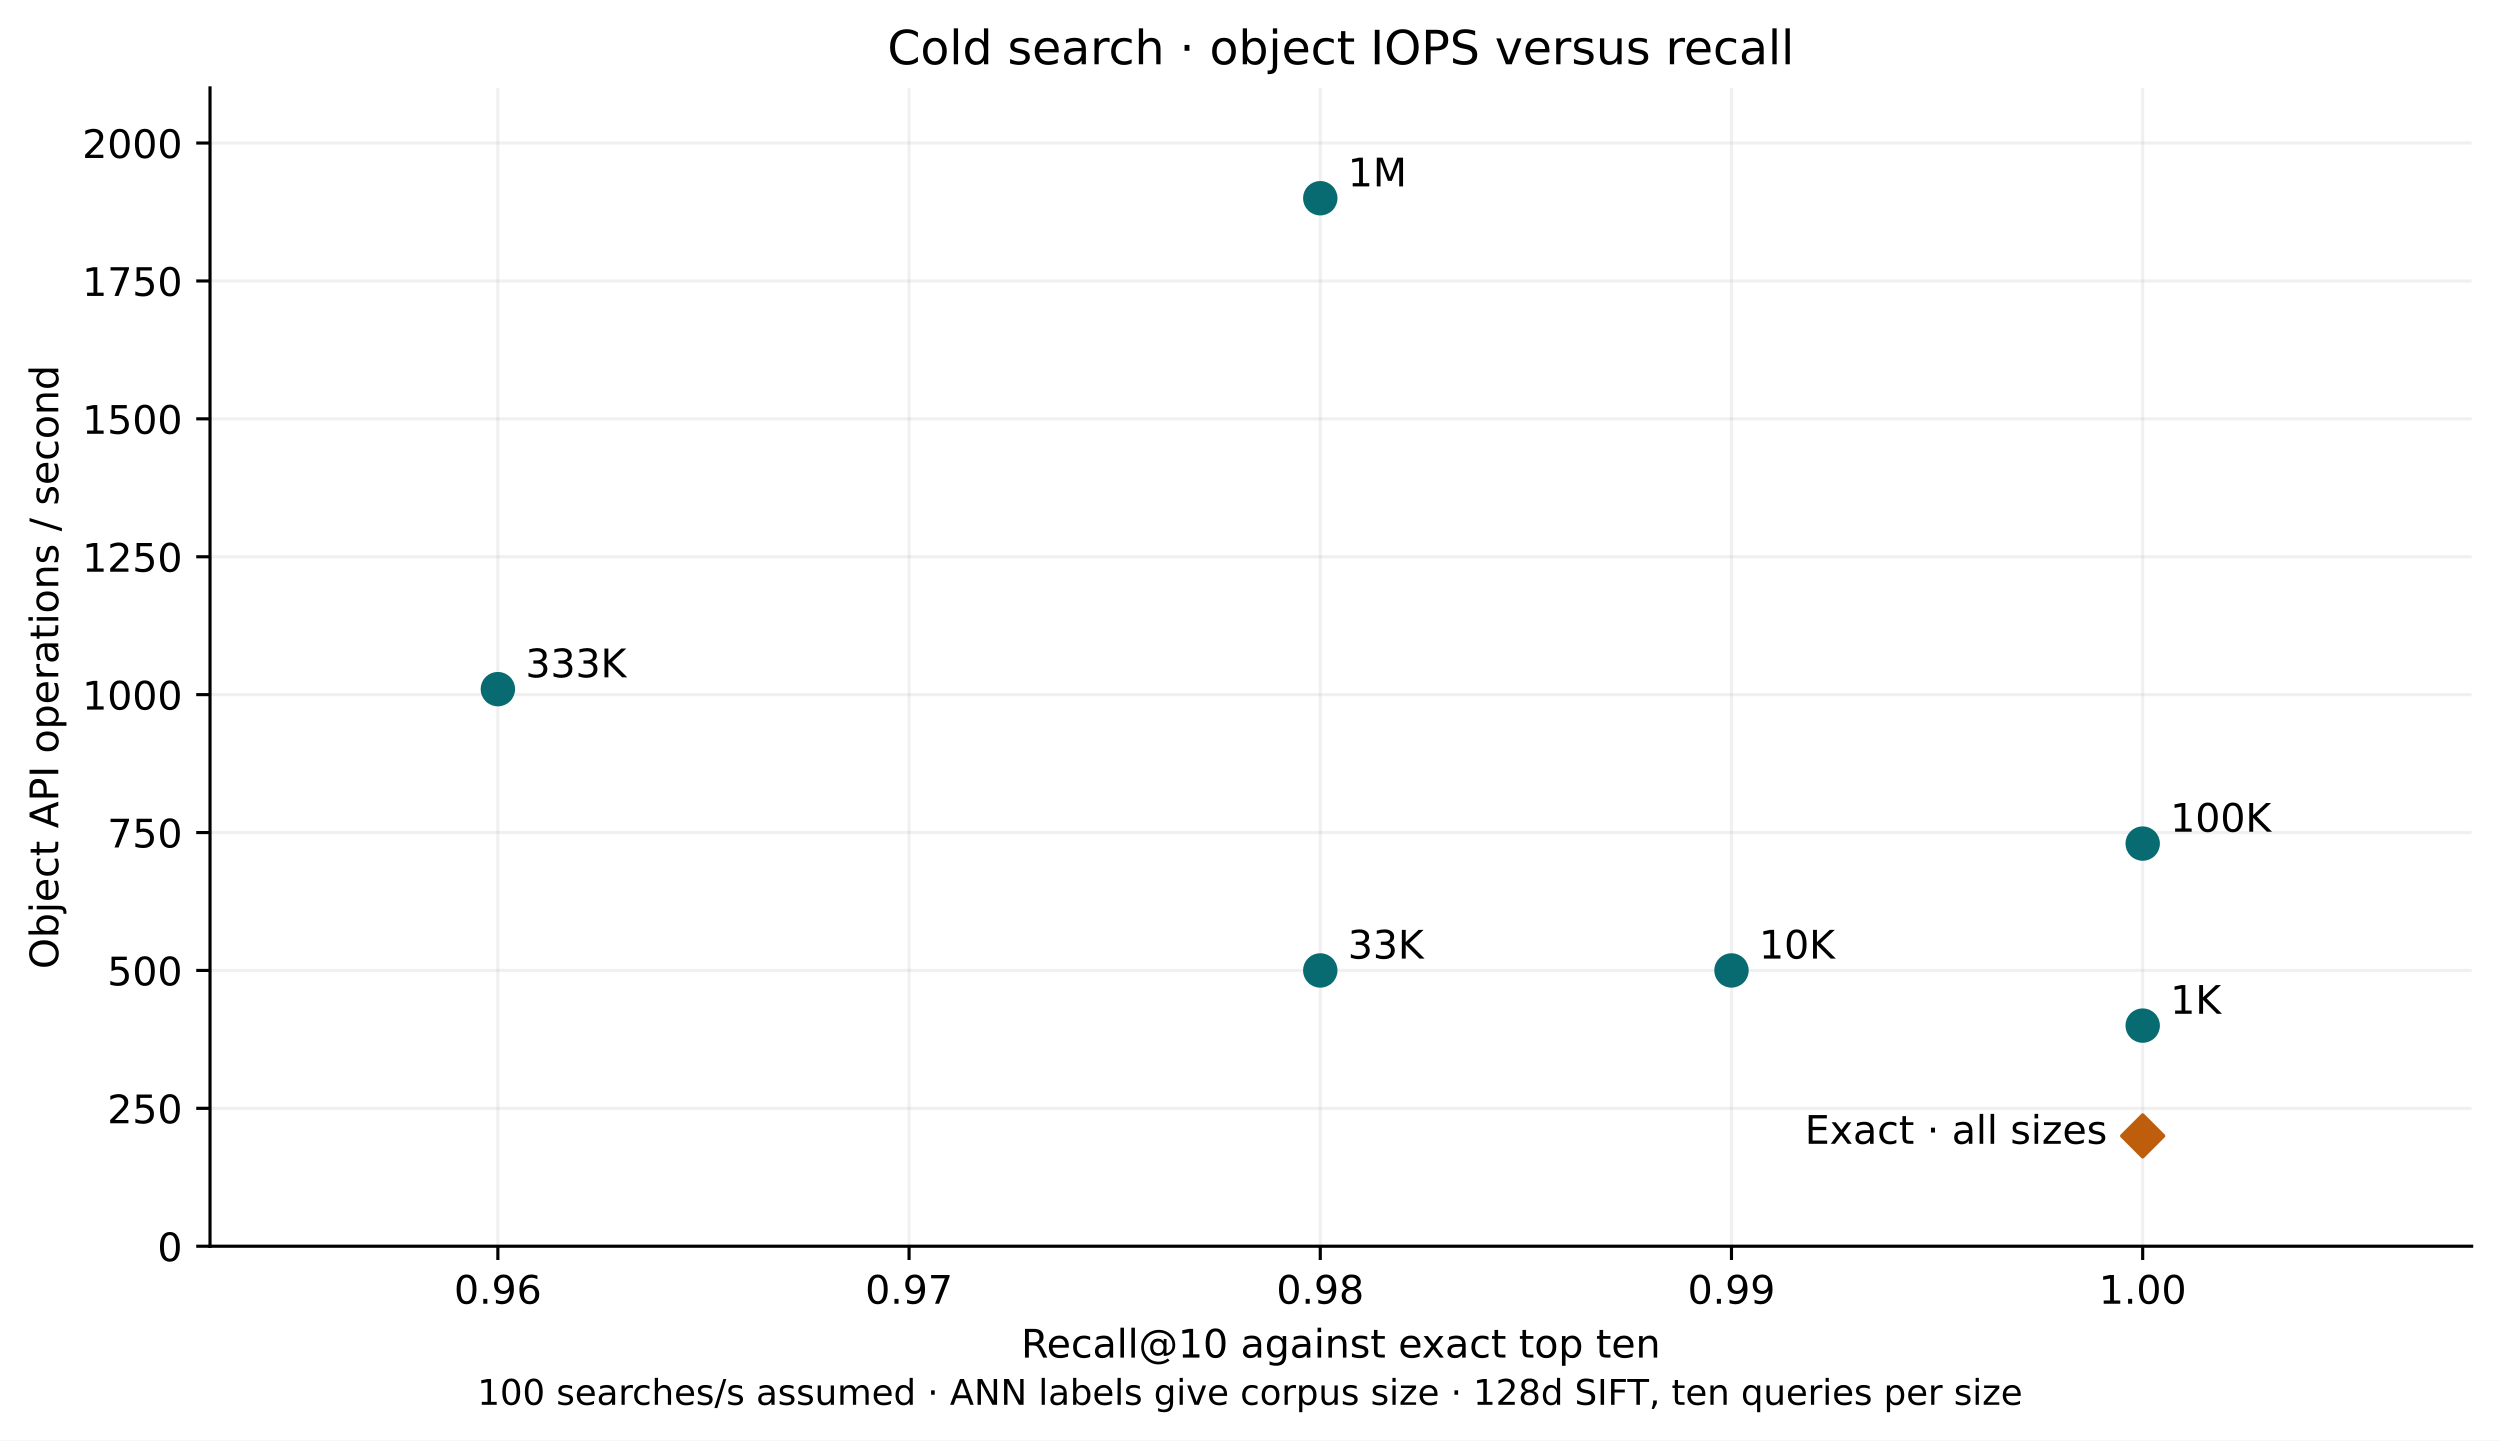
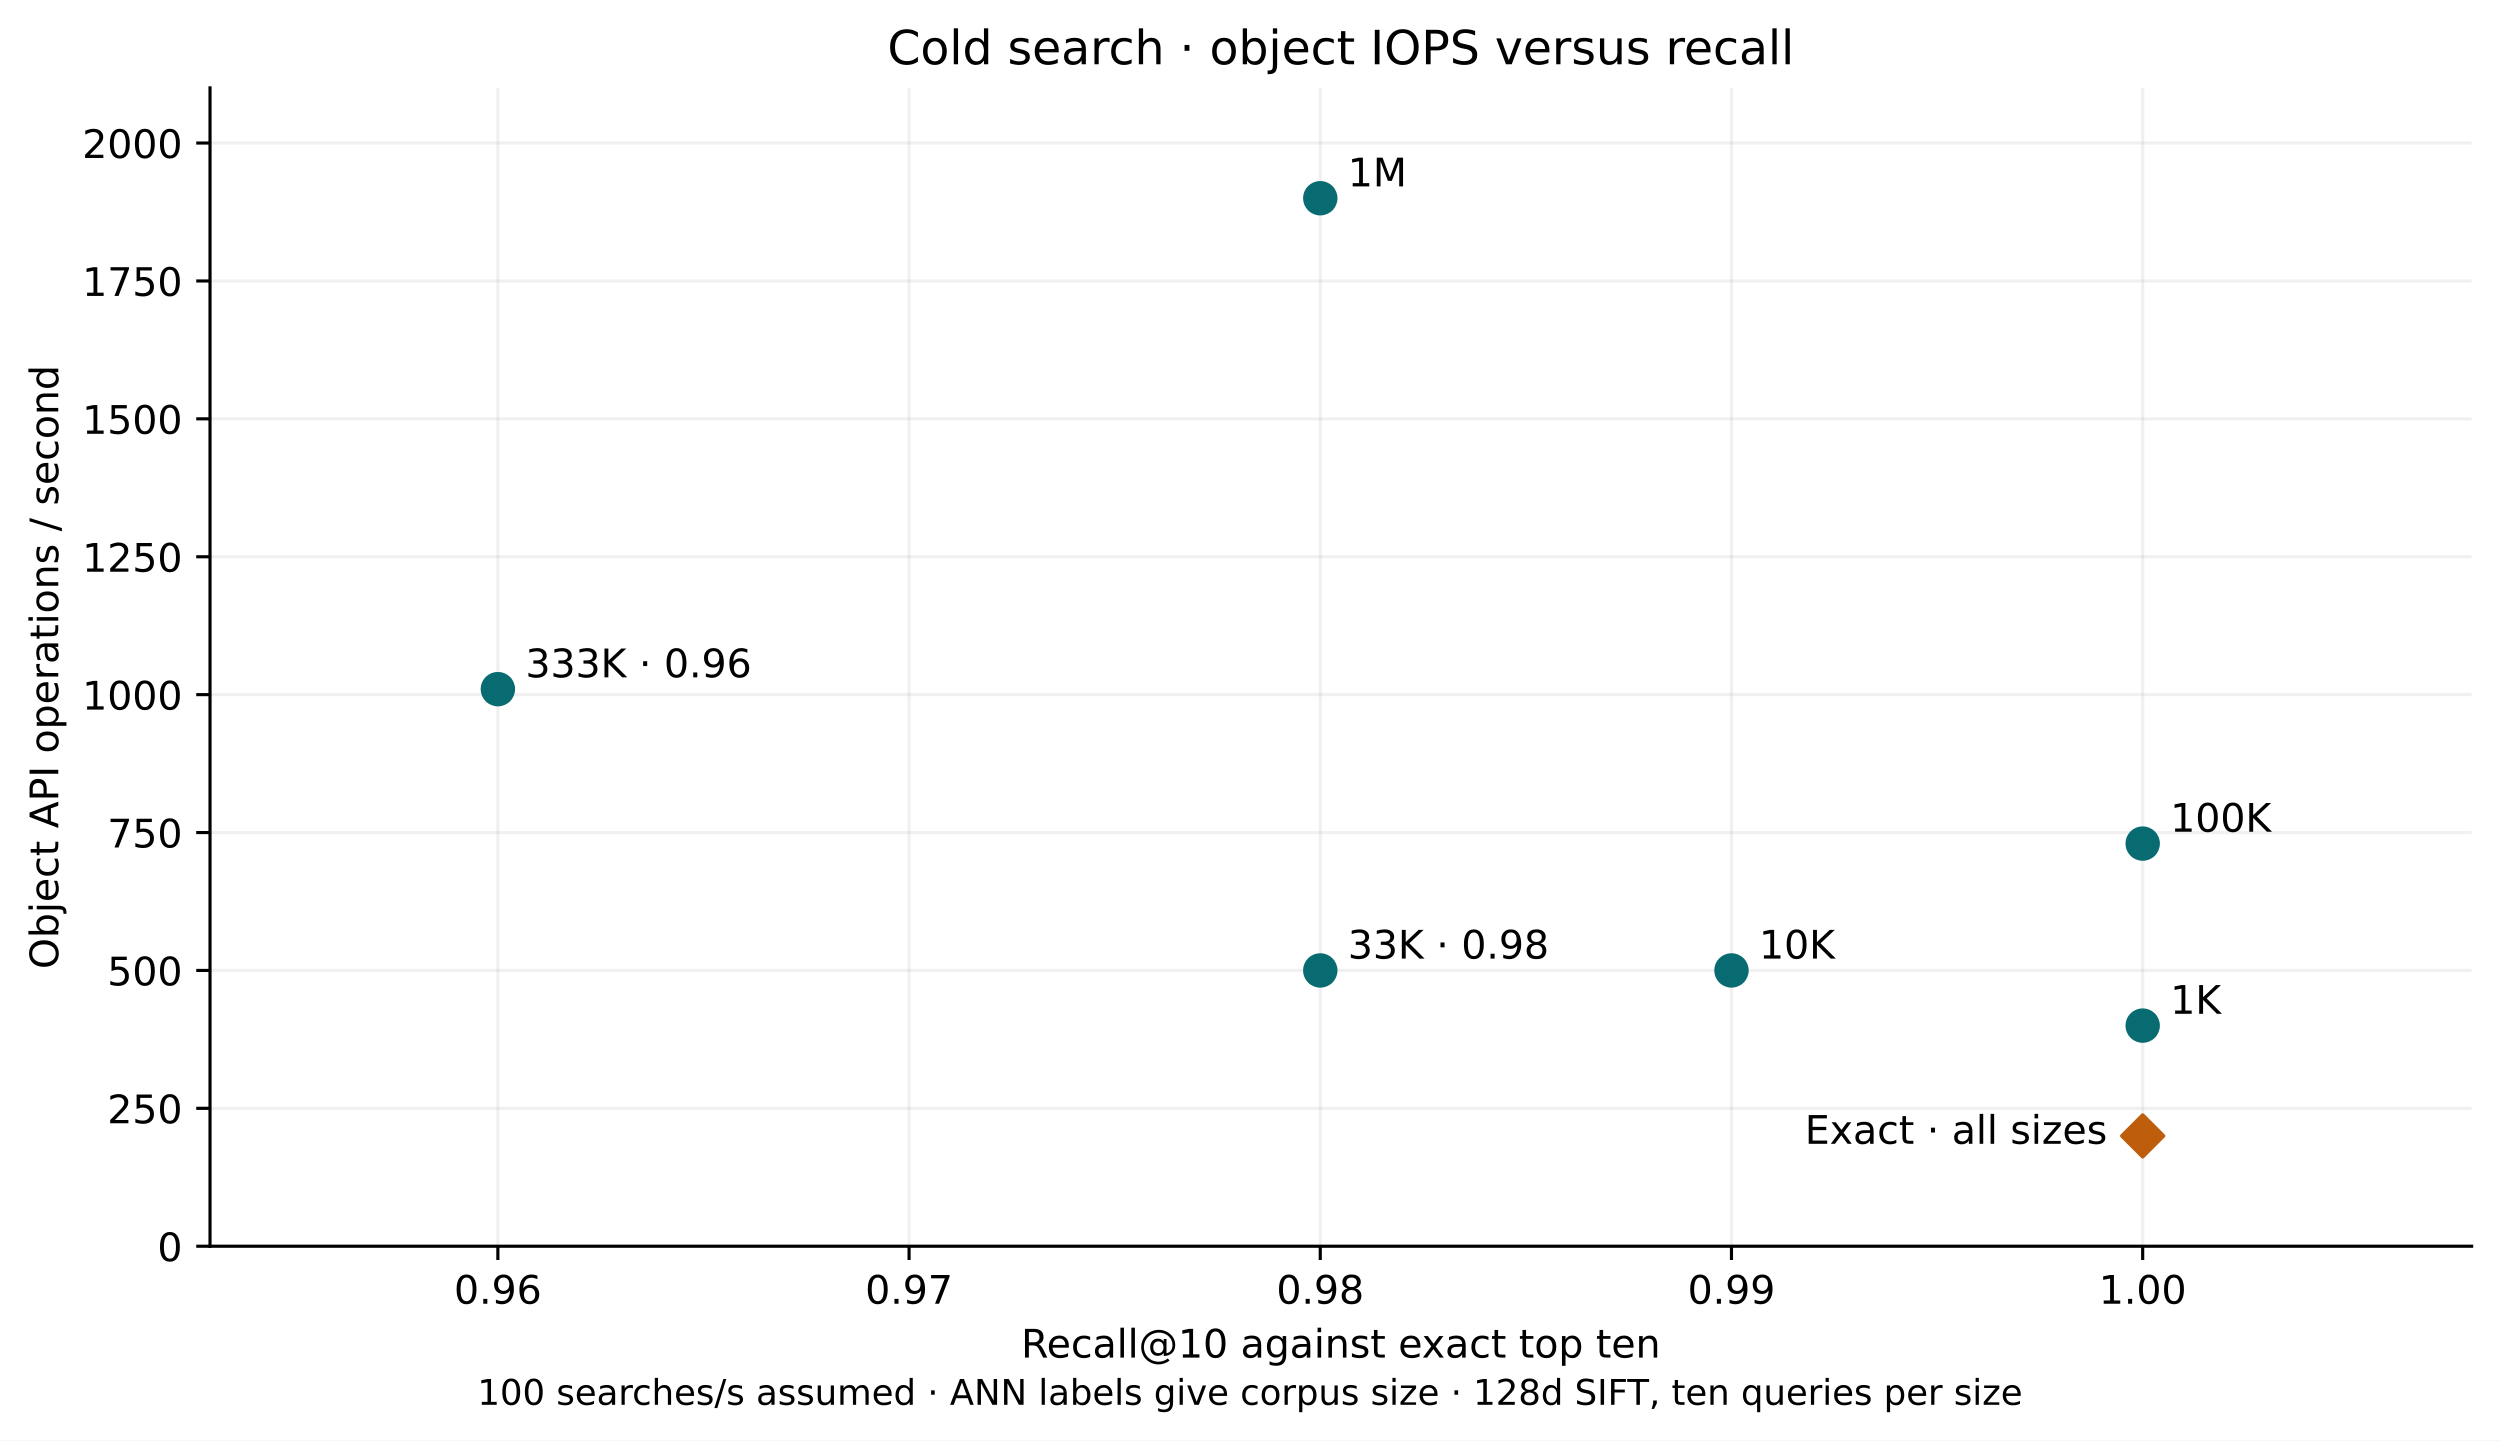
<svg xmlns="http://www.w3.org/2000/svg" xmlns:xlink="http://www.w3.org/1999/xlink" width="634.8pt" height="365.783pt" viewBox="0 0 634.8 365.783" version="1.1">
  <defs>
    <style type="text/css">*{stroke-linejoin: round; stroke-linecap: butt}</style>
  </defs>
  <g id="figure_1">
    <g id="patch_1">
      <path d="M 0 365.783 L 634.8 365.783 L 634.8 -0 L 0 -0 z " style="fill: #ffffff" />
    </g>
    <g id="axes_1">
      <g id="patch_2">
        <path d="M 53.328 316.443 L 627.6 316.443 L 627.6 22.318 L 53.328 22.318 z " style="fill: #ffffff" />
      </g>
      <g id="matplotlib.axis_1">
        <g id="xtick_1">
          <g id="line2d_1">
            <path d="M 126.417 316.443 L 126.417 22.318 " clip-path="url(#p1384ee025a)" style="fill: none; stroke: #b0b0b0; stroke-opacity: 0.18; stroke-width: 0.8; stroke-linecap: square" />
          </g>
          <g id="line2d_2">
            <defs>
              <path id="m4e818d7f8f" d="M 0 0 L 0 3.5 " style="stroke: #000000; stroke-width: 0.8" />
            </defs>
            <g>
              <use xlink:href="#m4e818d7f8f" x="126.417" y="316.443" style="stroke: #000000; stroke-width: 0.8" />
            </g>
          </g>
          <g id="text_1">
            <text style="font: 10px 'DejaVu Sans', 'Bitstream Vera Sans', 'Computer Modern Sans Serif', 'Lucida Grande', 'Verdana', 'Geneva', 'Lucid', 'Arial', 'Helvetica', 'Avant Garde', sans-serif; text-anchor: middle" x="126.417" y="331.042" transform="rotate(-0 126.4172 331.0417)">0.96</text>
          </g>
        </g>
        <g id="xtick_2">
          <g id="line2d_3">
            <path d="M 230.83 316.443 L 230.83 22.318 " clip-path="url(#p1384ee025a)" style="fill: none; stroke: #b0b0b0; stroke-opacity: 0.18; stroke-width: 0.8; stroke-linecap: square" />
          </g>
          <g id="line2d_4">
            <g>
              <use xlink:href="#m4e818d7f8f" x="230.83" y="316.443" style="stroke: #000000; stroke-width: 0.8" />
            </g>
          </g>
          <g id="text_2">
            <text style="font: 10px 'DejaVu Sans', 'Bitstream Vera Sans', 'Computer Modern Sans Serif', 'Lucida Grande', 'Verdana', 'Geneva', 'Lucid', 'Arial', 'Helvetica', 'Avant Garde', sans-serif; text-anchor: middle" x="230.83" y="331.042" transform="rotate(-0 230.8302 331.0417)">0.97</text>
          </g>
        </g>
        <g id="xtick_3">
          <g id="line2d_5">
            <path d="M 335.243 316.443 L 335.243 22.318 " clip-path="url(#p1384ee025a)" style="fill: none; stroke: #b0b0b0; stroke-opacity: 0.18; stroke-width: 0.8; stroke-linecap: square" />
          </g>
          <g id="line2d_6">
            <g>
              <use xlink:href="#m4e818d7f8f" x="335.243" y="316.443" style="stroke: #000000; stroke-width: 0.8" />
            </g>
          </g>
          <g id="text_3">
            <text style="font: 10px 'DejaVu Sans', 'Bitstream Vera Sans', 'Computer Modern Sans Serif', 'Lucida Grande', 'Verdana', 'Geneva', 'Lucid', 'Arial', 'Helvetica', 'Avant Garde', sans-serif; text-anchor: middle" x="335.243" y="331.042" transform="rotate(-0 335.2432 331.0417)">0.98</text>
          </g>
        </g>
        <g id="xtick_4">
          <g id="line2d_7">
            <path d="M 439.656 316.443 L 439.656 22.318 " clip-path="url(#p1384ee025a)" style="fill: none; stroke: #b0b0b0; stroke-opacity: 0.18; stroke-width: 0.8; stroke-linecap: square" />
          </g>
          <g id="line2d_8">
            <g>
              <use xlink:href="#m4e818d7f8f" x="439.656" y="316.443" style="stroke: #000000; stroke-width: 0.8" />
            </g>
          </g>
          <g id="text_4">
            <text style="font: 10px 'DejaVu Sans', 'Bitstream Vera Sans', 'Computer Modern Sans Serif', 'Lucida Grande', 'Verdana', 'Geneva', 'Lucid', 'Arial', 'Helvetica', 'Avant Garde', sans-serif; text-anchor: middle" x="439.656" y="331.042" transform="rotate(-0 439.6562 331.0417)">0.99</text>
          </g>
        </g>
        <g id="xtick_5">
          <g id="line2d_9">
            <path d="M 544.069 316.443 L 544.069 22.318 " clip-path="url(#p1384ee025a)" style="fill: none; stroke: #b0b0b0; stroke-opacity: 0.18; stroke-width: 0.8; stroke-linecap: square" />
          </g>
          <g id="line2d_10">
            <g>
              <use xlink:href="#m4e818d7f8f" x="544.069" y="316.443" style="stroke: #000000; stroke-width: 0.8" />
            </g>
          </g>
          <g id="text_5">
            <text style="font: 10px 'DejaVu Sans', 'Bitstream Vera Sans', 'Computer Modern Sans Serif', 'Lucida Grande', 'Verdana', 'Geneva', 'Lucid', 'Arial', 'Helvetica', 'Avant Garde', sans-serif; text-anchor: middle" x="544.069" y="331.042" transform="rotate(-0 544.0691 331.0417)">1.00</text>
          </g>
        </g>
        <g id="text_6">
          <text style="font: 10px 'DejaVu Sans', 'Bitstream Vera Sans', 'Computer Modern Sans Serif', 'Lucida Grande', 'Verdana', 'Geneva', 'Lucid', 'Arial', 'Helvetica', 'Avant Garde', sans-serif; text-anchor: middle" x="340.464" y="344.72" transform="rotate(-0 340.4638 344.7198)">Recall@10 against exact top ten</text>
        </g>
      </g>
      <g id="matplotlib.axis_2">
        <g id="ytick_1">
          <g id="line2d_11">
            <path d="M 53.328 316.443 L 627.6 316.443 " clip-path="url(#p1384ee025a)" style="fill: none; stroke: #b0b0b0; stroke-opacity: 0.18; stroke-width: 0.8; stroke-linecap: square" />
          </g>
          <g id="line2d_12">
            <defs>
              <path id="m187cc9ec31" d="M 0 0 L -3.5 0 " style="stroke: #000000; stroke-width: 0.8" />
            </defs>
            <g>
              <use xlink:href="#m187cc9ec31" x="53.328" y="316.443" style="stroke: #000000; stroke-width: 0.8" />
            </g>
          </g>
          <g id="text_7">
            <text style="font: 10px 'DejaVu Sans', 'Bitstream Vera Sans', 'Computer Modern Sans Serif', 'Lucida Grande', 'Verdana', 'Geneva', 'Lucid', 'Arial', 'Helvetica', 'Avant Garde', sans-serif; text-anchor: end" x="46.328" y="320.242" transform="rotate(-0 46.32812 320.2425)">0</text>
          </g>
        </g>
        <g id="ytick_2">
          <g id="line2d_13">
            <path d="M 53.328 281.428 L 627.6 281.428 " clip-path="url(#p1384ee025a)" style="fill: none; stroke: #b0b0b0; stroke-opacity: 0.18; stroke-width: 0.8; stroke-linecap: square" />
          </g>
          <g id="line2d_14">
            <g>
              <use xlink:href="#m187cc9ec31" x="53.328" y="281.428" style="stroke: #000000; stroke-width: 0.8" />
            </g>
          </g>
          <g id="text_8">
            <text style="font: 10px 'DejaVu Sans', 'Bitstream Vera Sans', 'Computer Modern Sans Serif', 'Lucida Grande', 'Verdana', 'Geneva', 'Lucid', 'Arial', 'Helvetica', 'Avant Garde', sans-serif; text-anchor: end" x="46.328" y="285.228" transform="rotate(-0 46.32812 285.2276)">250</text>
          </g>
        </g>
        <g id="ytick_3">
          <g id="line2d_15">
            <path d="M 53.328 246.413 L 627.6 246.413 " clip-path="url(#p1384ee025a)" style="fill: none; stroke: #b0b0b0; stroke-opacity: 0.18; stroke-width: 0.8; stroke-linecap: square" />
          </g>
          <g id="line2d_16">
            <g>
              <use xlink:href="#m187cc9ec31" x="53.328" y="246.413" style="stroke: #000000; stroke-width: 0.8" />
            </g>
          </g>
          <g id="text_9">
            <text style="font: 10px 'DejaVu Sans', 'Bitstream Vera Sans', 'Computer Modern Sans Serif', 'Lucida Grande', 'Verdana', 'Geneva', 'Lucid', 'Arial', 'Helvetica', 'Avant Garde', sans-serif; text-anchor: end" x="46.328" y="250.213" transform="rotate(-0 46.32812 250.2127)">500</text>
          </g>
        </g>
        <g id="ytick_4">
          <g id="line2d_17">
            <path d="M 53.328 211.399 L 627.6 211.399 " clip-path="url(#p1384ee025a)" style="fill: none; stroke: #b0b0b0; stroke-opacity: 0.18; stroke-width: 0.8; stroke-linecap: square" />
          </g>
          <g id="line2d_18">
            <g>
              <use xlink:href="#m187cc9ec31" x="53.328" y="211.399" style="stroke: #000000; stroke-width: 0.8" />
            </g>
          </g>
          <g id="text_10">
            <text style="font: 10px 'DejaVu Sans', 'Bitstream Vera Sans', 'Computer Modern Sans Serif', 'Lucida Grande', 'Verdana', 'Geneva', 'Lucid', 'Arial', 'Helvetica', 'Avant Garde', sans-serif; text-anchor: end" x="46.328" y="215.198" transform="rotate(-0 46.32812 215.1978)">750</text>
          </g>
        </g>
        <g id="ytick_5">
          <g id="line2d_19">
            <path d="M 53.328 176.384 L 627.6 176.384 " clip-path="url(#p1384ee025a)" style="fill: none; stroke: #b0b0b0; stroke-opacity: 0.18; stroke-width: 0.8; stroke-linecap: square" />
          </g>
          <g id="line2d_20">
            <g>
              <use xlink:href="#m187cc9ec31" x="53.328" y="176.384" style="stroke: #000000; stroke-width: 0.8" />
            </g>
          </g>
          <g id="text_11">
            <text style="font: 10px 'DejaVu Sans', 'Bitstream Vera Sans', 'Computer Modern Sans Serif', 'Lucida Grande', 'Verdana', 'Geneva', 'Lucid', 'Arial', 'Helvetica', 'Avant Garde', sans-serif; text-anchor: end" x="46.328" y="180.183" transform="rotate(-0 46.32812 180.1829)">1000</text>
          </g>
        </g>
        <g id="ytick_6">
          <g id="line2d_21">
            <path d="M 53.328 141.369 L 627.6 141.369 " clip-path="url(#p1384ee025a)" style="fill: none; stroke: #b0b0b0; stroke-opacity: 0.18; stroke-width: 0.8; stroke-linecap: square" />
          </g>
          <g id="line2d_22">
            <g>
              <use xlink:href="#m187cc9ec31" x="53.328" y="141.369" style="stroke: #000000; stroke-width: 0.8" />
            </g>
          </g>
          <g id="text_12">
            <text style="font: 10px 'DejaVu Sans', 'Bitstream Vera Sans', 'Computer Modern Sans Serif', 'Lucida Grande', 'Verdana', 'Geneva', 'Lucid', 'Arial', 'Helvetica', 'Avant Garde', sans-serif; text-anchor: end" x="46.328" y="145.168" transform="rotate(-0 46.32812 145.168)">1250</text>
          </g>
        </g>
        <g id="ytick_7">
          <g id="line2d_23">
            <path d="M 53.328 106.354 L 627.6 106.354 " clip-path="url(#p1384ee025a)" style="fill: none; stroke: #b0b0b0; stroke-opacity: 0.18; stroke-width: 0.8; stroke-linecap: square" />
          </g>
          <g id="line2d_24">
            <g>
              <use xlink:href="#m187cc9ec31" x="53.328" y="106.354" style="stroke: #000000; stroke-width: 0.8" />
            </g>
          </g>
          <g id="text_13">
            <text style="font: 10px 'DejaVu Sans', 'Bitstream Vera Sans', 'Computer Modern Sans Serif', 'Lucida Grande', 'Verdana', 'Geneva', 'Lucid', 'Arial', 'Helvetica', 'Avant Garde', sans-serif; text-anchor: end" x="46.328" y="110.153" transform="rotate(-0 46.32812 110.1531)">1500</text>
          </g>
        </g>
        <g id="ytick_8">
          <g id="line2d_25">
            <path d="M 53.328 71.339 L 627.6 71.339 " clip-path="url(#p1384ee025a)" style="fill: none; stroke: #b0b0b0; stroke-opacity: 0.18; stroke-width: 0.8; stroke-linecap: square" />
          </g>
          <g id="line2d_26">
            <g>
              <use xlink:href="#m187cc9ec31" x="53.328" y="71.339" style="stroke: #000000; stroke-width: 0.8" />
            </g>
          </g>
          <g id="text_14">
            <text style="font: 10px 'DejaVu Sans', 'Bitstream Vera Sans', 'Computer Modern Sans Serif', 'Lucida Grande', 'Verdana', 'Geneva', 'Lucid', 'Arial', 'Helvetica', 'Avant Garde', sans-serif; text-anchor: end" x="46.328" y="75.138" transform="rotate(-0 46.32812 75.1382)">1750</text>
          </g>
        </g>
        <g id="ytick_9">
          <g id="line2d_27">
            <path d="M 53.328 36.324 L 627.6 36.324 " clip-path="url(#p1384ee025a)" style="fill: none; stroke: #b0b0b0; stroke-opacity: 0.18; stroke-width: 0.8; stroke-linecap: square" />
          </g>
          <g id="line2d_28">
            <g>
              <use xlink:href="#m187cc9ec31" x="53.328" y="36.324" style="stroke: #000000; stroke-width: 0.8" />
            </g>
          </g>
          <g id="text_15">
            <text style="font: 10px 'DejaVu Sans', 'Bitstream Vera Sans', 'Computer Modern Sans Serif', 'Lucida Grande', 'Verdana', 'Geneva', 'Lucid', 'Arial', 'Helvetica', 'Avant Garde', sans-serif; text-anchor: end" x="46.328" y="40.123" transform="rotate(-0 46.32812 40.1233)">2000</text>
          </g>
        </g>
        <g id="text_16">
          <text style="font: 10px 'DejaVu Sans', 'Bitstream Vera Sans', 'Computer Modern Sans Serif', 'Lucida Grande', 'Verdana', 'Geneva', 'Lucid', 'Arial', 'Helvetica', 'Avant Garde', sans-serif; text-anchor: middle" x="14.798" y="169.381" transform="rotate(-90 14.79844 169.3807)">Object API operations / second</text>
        </g>
      </g>
      <g id="patch_3">
        <path d="M 53.328 316.443 L 53.328 22.318 " style="fill: none; stroke: #000000; stroke-width: 0.8; stroke-linejoin: miter; stroke-linecap: square" />
      </g>
      <g id="patch_4">
        <path d="M 53.328 316.443 L 627.6 316.443 " style="fill: none; stroke: #000000; stroke-width: 0.8; stroke-linejoin: miter; stroke-linecap: square" />
      </g>
      <g id="PathCollection_1">
        <defs>
          <path id="m1a9212a741" d="M 0 3.873 C 1.027 3.873 2.012 3.465 2.739 2.739 C 3.465 2.012 3.873 1.027 3.873 0 C 3.873 -1.027 3.465 -2.012 2.739 -2.739 C 2.012 -3.465 1.027 -3.873 0 -3.873 C -1.027 -3.873 -2.012 -3.465 -2.739 -2.739 C -3.465 -2.012 -3.873 -1.027 -3.873 0 C -3.873 1.027 -3.465 2.012 -2.739 2.739 C -2.012 3.465 -1.027 3.873 0 3.873 z " style="stroke: #086b71" />
        </defs>
        <g clip-path="url(#p1384ee025a)">
          <use xlink:href="#m1a9212a741" x="544.069" y="260.419" style="fill: #086b71; stroke: #086b71" />
        </g>
      </g>
      <g id="text_17">
        <text style="font: 10px 'DejaVu Sans', 'Bitstream Vera Sans', 'Computer Modern Sans Serif', 'Lucida Grande', 'Verdana', 'Geneva', 'Lucid', 'Arial', 'Helvetica', 'Avant Garde', sans-serif; text-anchor: start" x="551.069" y="257.419" transform="rotate(-0 551.0691 257.4194)">1K</text>
      </g>
      <g id="PathCollection_2">
        <g clip-path="url(#p1384ee025a)">
          <use xlink:href="#m1a9212a741" x="439.656" y="246.413" style="fill: #086b71; stroke: #086b71" />
        </g>
      </g>
      <g id="text_18">
        <text style="font: 10px 'DejaVu Sans', 'Bitstream Vera Sans', 'Computer Modern Sans Serif', 'Lucida Grande', 'Verdana', 'Geneva', 'Lucid', 'Arial', 'Helvetica', 'Avant Garde', sans-serif; text-anchor: start" x="446.656" y="243.413" transform="rotate(-0 446.6562 243.4135)">10K</text>
      </g>
      <g id="PathCollection_3">
        <g clip-path="url(#p1384ee025a)">
          <use xlink:href="#m1a9212a741" x="335.243" y="246.413" style="fill: #086b71; stroke: #086b71" />
        </g>
      </g>
      <g id="text_19">
-         <text style="font: 10px 'DejaVu Sans', 'Bitstream Vera Sans', 'Computer Modern Sans Serif', 'Lucida Grande', 'Verdana', 'Geneva', 'Lucid', 'Arial', 'Helvetica', 'Avant Garde', sans-serif; text-anchor: start" x="342.243" y="243.413" transform="rotate(-0 342.2432 243.4135)">33K</text>
+         <text style="font: 10px 'DejaVu Sans', 'Bitstream Vera Sans', 'Computer Modern Sans Serif', 'Lucida Grande', 'Verdana', 'Geneva', 'Lucid', 'Arial', 'Helvetica', 'Avant Garde', sans-serif; text-anchor: start" x="342.243" y="243.413" transform="rotate(-0 342.2432 243.4135)">33K · 0.98</text>
      </g>
      <g id="PathCollection_4">
        <g clip-path="url(#p1384ee025a)">
          <use xlink:href="#m1a9212a741" x="544.069" y="214.2" style="fill: #086b71; stroke: #086b71" />
        </g>
      </g>
      <g id="text_20">
        <text style="font: 10px 'DejaVu Sans', 'Bitstream Vera Sans', 'Computer Modern Sans Serif', 'Lucida Grande', 'Verdana', 'Geneva', 'Lucid', 'Arial', 'Helvetica', 'Avant Garde', sans-serif; text-anchor: start" x="551.069" y="211.2" transform="rotate(-0 551.0691 211.1998)">100K</text>
      </g>
      <g id="PathCollection_5">
        <g clip-path="url(#p1384ee025a)">
          <use xlink:href="#m1a9212a741" x="126.417" y="174.983" style="fill: #086b71; stroke: #086b71" />
        </g>
      </g>
      <g id="text_21">
-         <text style="font: 10px 'DejaVu Sans', 'Bitstream Vera Sans', 'Computer Modern Sans Serif', 'Lucida Grande', 'Verdana', 'Geneva', 'Lucid', 'Arial', 'Helvetica', 'Avant Garde', sans-serif; text-anchor: start" x="133.417" y="171.983" transform="rotate(-0 133.4172 171.9831)">333K</text>
+         <text style="font: 10px 'DejaVu Sans', 'Bitstream Vera Sans', 'Computer Modern Sans Serif', 'Lucida Grande', 'Verdana', 'Geneva', 'Lucid', 'Arial', 'Helvetica', 'Avant Garde', sans-serif; text-anchor: start" x="133.417" y="171.983" transform="rotate(-0 133.4172 171.9831)">333K · 0.96</text>
      </g>
      <g id="PathCollection_6">
        <g clip-path="url(#p1384ee025a)">
          <use xlink:href="#m1a9212a741" x="335.243" y="50.33" style="fill: #086b71; stroke: #086b71" />
        </g>
      </g>
      <g id="text_22">
        <text style="font: 10px 'DejaVu Sans', 'Bitstream Vera Sans', 'Computer Modern Sans Serif', 'Lucida Grande', 'Verdana', 'Geneva', 'Lucid', 'Arial', 'Helvetica', 'Avant Garde', sans-serif; text-anchor: start" x="342.243" y="47.33" transform="rotate(-0 342.2432 47.33004)">1M</text>
      </g>
      <g id="PathCollection_7">
        <defs>
          <path id="mac57736a4b" d="M -0 5.244 L 5.244 0 L 0 -5.244 L -5.244 -0 z " style="stroke: #be5d0b" />
        </defs>
        <g clip-path="url(#p1384ee025a)">
          <use xlink:href="#mac57736a4b" x="544.069" y="288.431" style="fill: #be5d0b; stroke: #be5d0b" />
        </g>
      </g>
      <g id="text_23">
        <text style="font: 10px 'DejaVu Sans', 'Bitstream Vera Sans', 'Computer Modern Sans Serif', 'Lucida Grande', 'Verdana', 'Geneva', 'Lucid', 'Arial', 'Helvetica', 'Avant Garde', sans-serif; text-anchor: end" x="535.069" y="290.431" transform="rotate(-0 535.0691 290.4314)">Exact · all sizes</text>
      </g>
      <g id="text_24">
        <text style="font: 12px 'DejaVu Sans', 'Bitstream Vera Sans', 'Computer Modern Sans Serif', 'Lucida Grande', 'Verdana', 'Geneva', 'Lucid', 'Arial', 'Helvetica', 'Avant Garde', sans-serif; text-anchor: middle" x="340.464" y="16.318" transform="rotate(-0 340.4638 16.31812)">Cold search · object IOPS versus recall</text>
      </g>
    </g>
    <g id="text_25">
      <text style="font: 9px 'DejaVu Sans', 'Bitstream Vera Sans', 'Computer Modern Sans Serif', 'Lucida Grande', 'Verdana', 'Geneva', 'Lucid', 'Arial', 'Helvetica', 'Avant Garde', sans-serif; text-anchor: middle" x="317.4" y="356.712" transform="rotate(-0 317.3998 356.7118)">100 searches/s assumed   ·   ANN labels give corpus size   ·   128d SIFT, ten queries per size</text>
    </g>
  </g>
  <defs>
    <clipPath id="p1384ee025a">
      <rect x="53.328" y="22.318" width="574.271" height="294.125" />
    </clipPath>
  </defs>
</svg>
